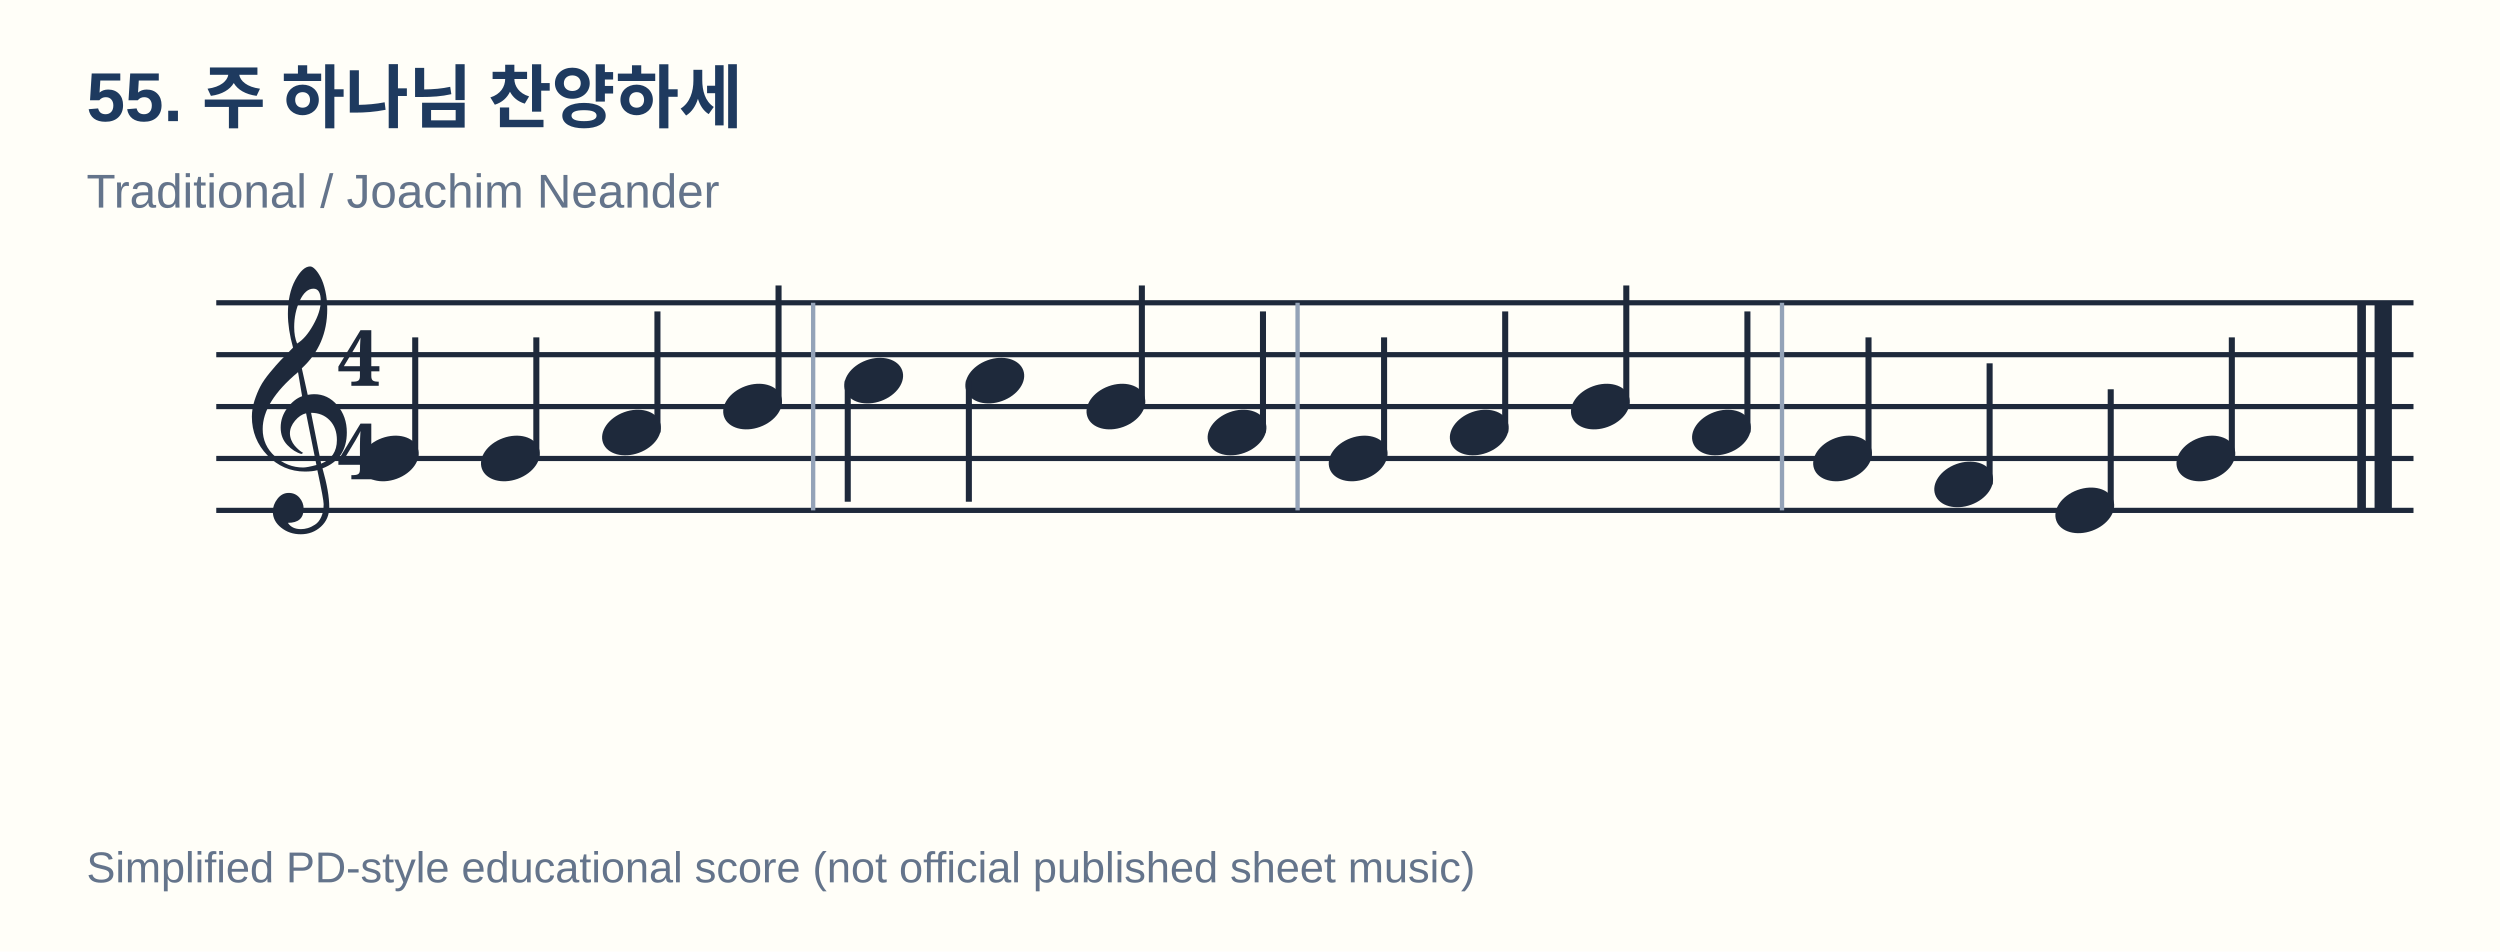
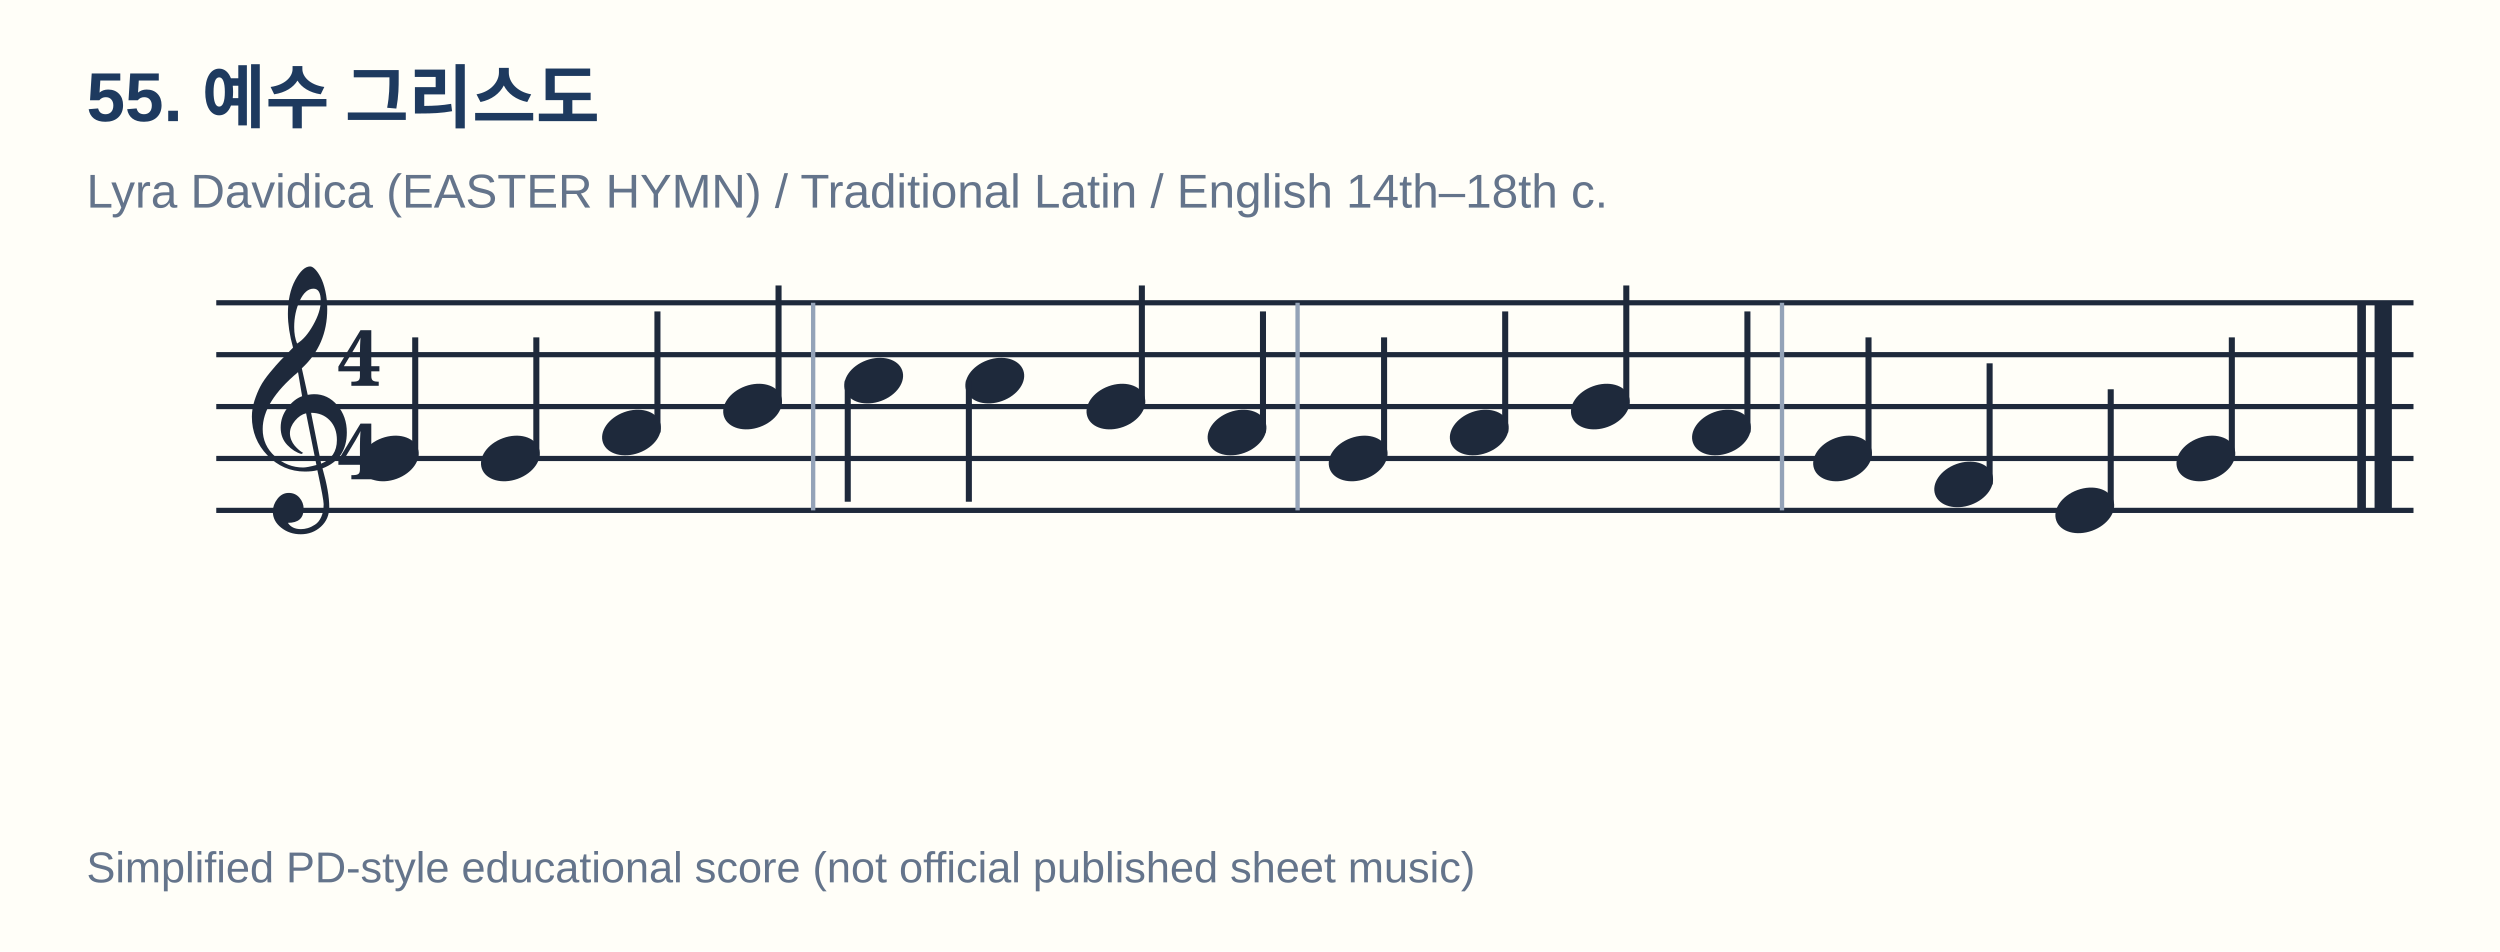
<svg xmlns="http://www.w3.org/2000/svg" width="578" height="220" viewBox="0 0 578 220">
  <rect width="100%" height="100%" fill="#FFFEF8" />
-   <text x="20" y="28" font-family="Malgun Gothic, Arial, sans-serif" font-size="16" font-weight="bold" fill="#1E3A5F">55. 주 하나님 찬양하세</text>
-   <text x="20" y="48" font-family="Arial, sans-serif" font-size="11" fill="#64748B">Traditional / Joachim Neander</text>
+   <text x="20" y="28" font-family="Malgun Gothic, Arial, sans-serif" font-size="16" font-weight="bold" fill="#1E3A5F">55. 예수 그리스도</text>
+   <text x="20" y="48" font-family="Arial, sans-serif" font-size="11" fill="#64748B">Lyra Davidica (EASTER HYMN) / Traditional Latin / English 14th–18th c.</text>
  <line x1="50" y1="70" x2="558" y2="70" stroke="#1E293B" stroke-width="1.2" />
  <line x1="50" y1="82" x2="558" y2="82" stroke="#1E293B" stroke-width="1.2" />
  <line x1="50" y1="94" x2="558" y2="94" stroke="#1E293B" stroke-width="1.2" />
  <line x1="50" y1="106" x2="558" y2="106" stroke="#1E293B" stroke-width="1.2" />
  <line x1="50" y1="118" x2="558" y2="118" stroke="#1E293B" stroke-width="1.2" />
  <text x="52" y="108.4" font-family="serif" font-size="52" fill="#1E293B">𝄞</text>
  <text x="78" y="89.2" font-family="serif" font-size="18" font-weight="bold" fill="#1E293B">4</text>
  <text x="78" y="110.8" font-family="serif" font-size="18" font-weight="bold" fill="#1E293B">4</text>
  <ellipse cx="90" cy="106.0" rx="7" ry="5" fill="#1E293B" transform="rotate(-20 90 106.0)" />
  <line x1="96" y1="106.0" x2="96" y2="78.0" stroke="#1E293B" stroke-width="1.4" />
  <ellipse cx="118" cy="106.0" rx="7" ry="5" fill="#1E293B" transform="rotate(-20 118 106.0)" />
  <line x1="124" y1="106.0" x2="124" y2="78.0" stroke="#1E293B" stroke-width="1.4" />
  <ellipse cx="146" cy="100.0" rx="7" ry="5" fill="#1E293B" transform="rotate(-20 146 100.0)" />
  <line x1="152" y1="100.0" x2="152" y2="72.0" stroke="#1E293B" stroke-width="1.4" />
  <ellipse cx="174" cy="94.0" rx="7" ry="5" fill="#1E293B" transform="rotate(-20 174 94.0)" />
  <line x1="180" y1="94.0" x2="180" y2="66.0" stroke="#1E293B" stroke-width="1.4" />
  <line x1="188.0" y1="70" x2="188.0" y2="118" stroke="#94A3B8" stroke-width="1" />
  <ellipse cx="202" cy="88.0" rx="7" ry="5" fill="#1E293B" transform="rotate(-20 202 88.0)" />
  <line x1="196" y1="88.0" x2="196" y2="116.0" stroke="#1E293B" stroke-width="1.4" />
  <ellipse cx="230" cy="88.0" rx="7" ry="5" fill="#1E293B" transform="rotate(-20 230 88.0)" />
  <line x1="224" y1="88.0" x2="224" y2="116.0" stroke="#1E293B" stroke-width="1.4" />
  <ellipse cx="258" cy="94.0" rx="7" ry="5" fill="#1E293B" transform="rotate(-20 258 94.0)" />
  <line x1="264" y1="94.0" x2="264" y2="66.0" stroke="#1E293B" stroke-width="1.4" />
  <ellipse cx="286" cy="100.0" rx="7" ry="5" fill="#1E293B" transform="rotate(-20 286 100.0)" />
  <line x1="292" y1="100.0" x2="292" y2="72.0" stroke="#1E293B" stroke-width="1.4" />
  <line x1="300.0" y1="70" x2="300.0" y2="118" stroke="#94A3B8" stroke-width="1" />
  <ellipse cx="314" cy="106.0" rx="7" ry="5" fill="#1E293B" transform="rotate(-20 314 106.0)" />
  <line x1="320" y1="106.0" x2="320" y2="78.0" stroke="#1E293B" stroke-width="1.4" />
  <ellipse cx="342" cy="100.0" rx="7" ry="5" fill="#1E293B" transform="rotate(-20 342 100.0)" />
  <line x1="348" y1="100.0" x2="348" y2="72.0" stroke="#1E293B" stroke-width="1.4" />
  <ellipse cx="370" cy="94.0" rx="7" ry="5" fill="#1E293B" transform="rotate(-20 370 94.0)" />
  <line x1="376" y1="94.0" x2="376" y2="66.0" stroke="#1E293B" stroke-width="1.4" />
  <ellipse cx="398" cy="100.0" rx="7" ry="5" fill="#1E293B" transform="rotate(-20 398 100.0)" />
  <line x1="404" y1="100.0" x2="404" y2="72.0" stroke="#1E293B" stroke-width="1.4" />
  <line x1="412.0" y1="70" x2="412.0" y2="118" stroke="#94A3B8" stroke-width="1" />
  <ellipse cx="426" cy="106.0" rx="7" ry="5" fill="#1E293B" transform="rotate(-20 426 106.0)" />
  <line x1="432" y1="106.0" x2="432" y2="78.0" stroke="#1E293B" stroke-width="1.4" />
  <ellipse cx="454" cy="112.0" rx="7" ry="5" fill="#1E293B" transform="rotate(-20 454 112.0)" />
  <line x1="460" y1="112.0" x2="460" y2="84.0" stroke="#1E293B" stroke-width="1.4" />
  <ellipse cx="482" cy="118.0" rx="7" ry="5" fill="#1E293B" transform="rotate(-20 482 118.0)" />
  <line x1="488" y1="118.0" x2="488" y2="90.0" stroke="#1E293B" stroke-width="1.4" />
  <ellipse cx="510" cy="106.0" rx="7" ry="5" fill="#1E293B" transform="rotate(-20 510 106.0)" />
  <line x1="516" y1="106.0" x2="516" y2="78.0" stroke="#1E293B" stroke-width="1.4" />
  <line x1="546" y1="70" x2="546" y2="118" stroke="#1E293B" stroke-width="2" />
  <line x1="551" y1="70" x2="551" y2="118" stroke="#1E293B" stroke-width="4" />
  <text x="20" y="204" font-family="Arial, sans-serif" font-size="10" fill="#64748B">Simplified PD-style educational score (not official published sheet music)</text>
</svg>
